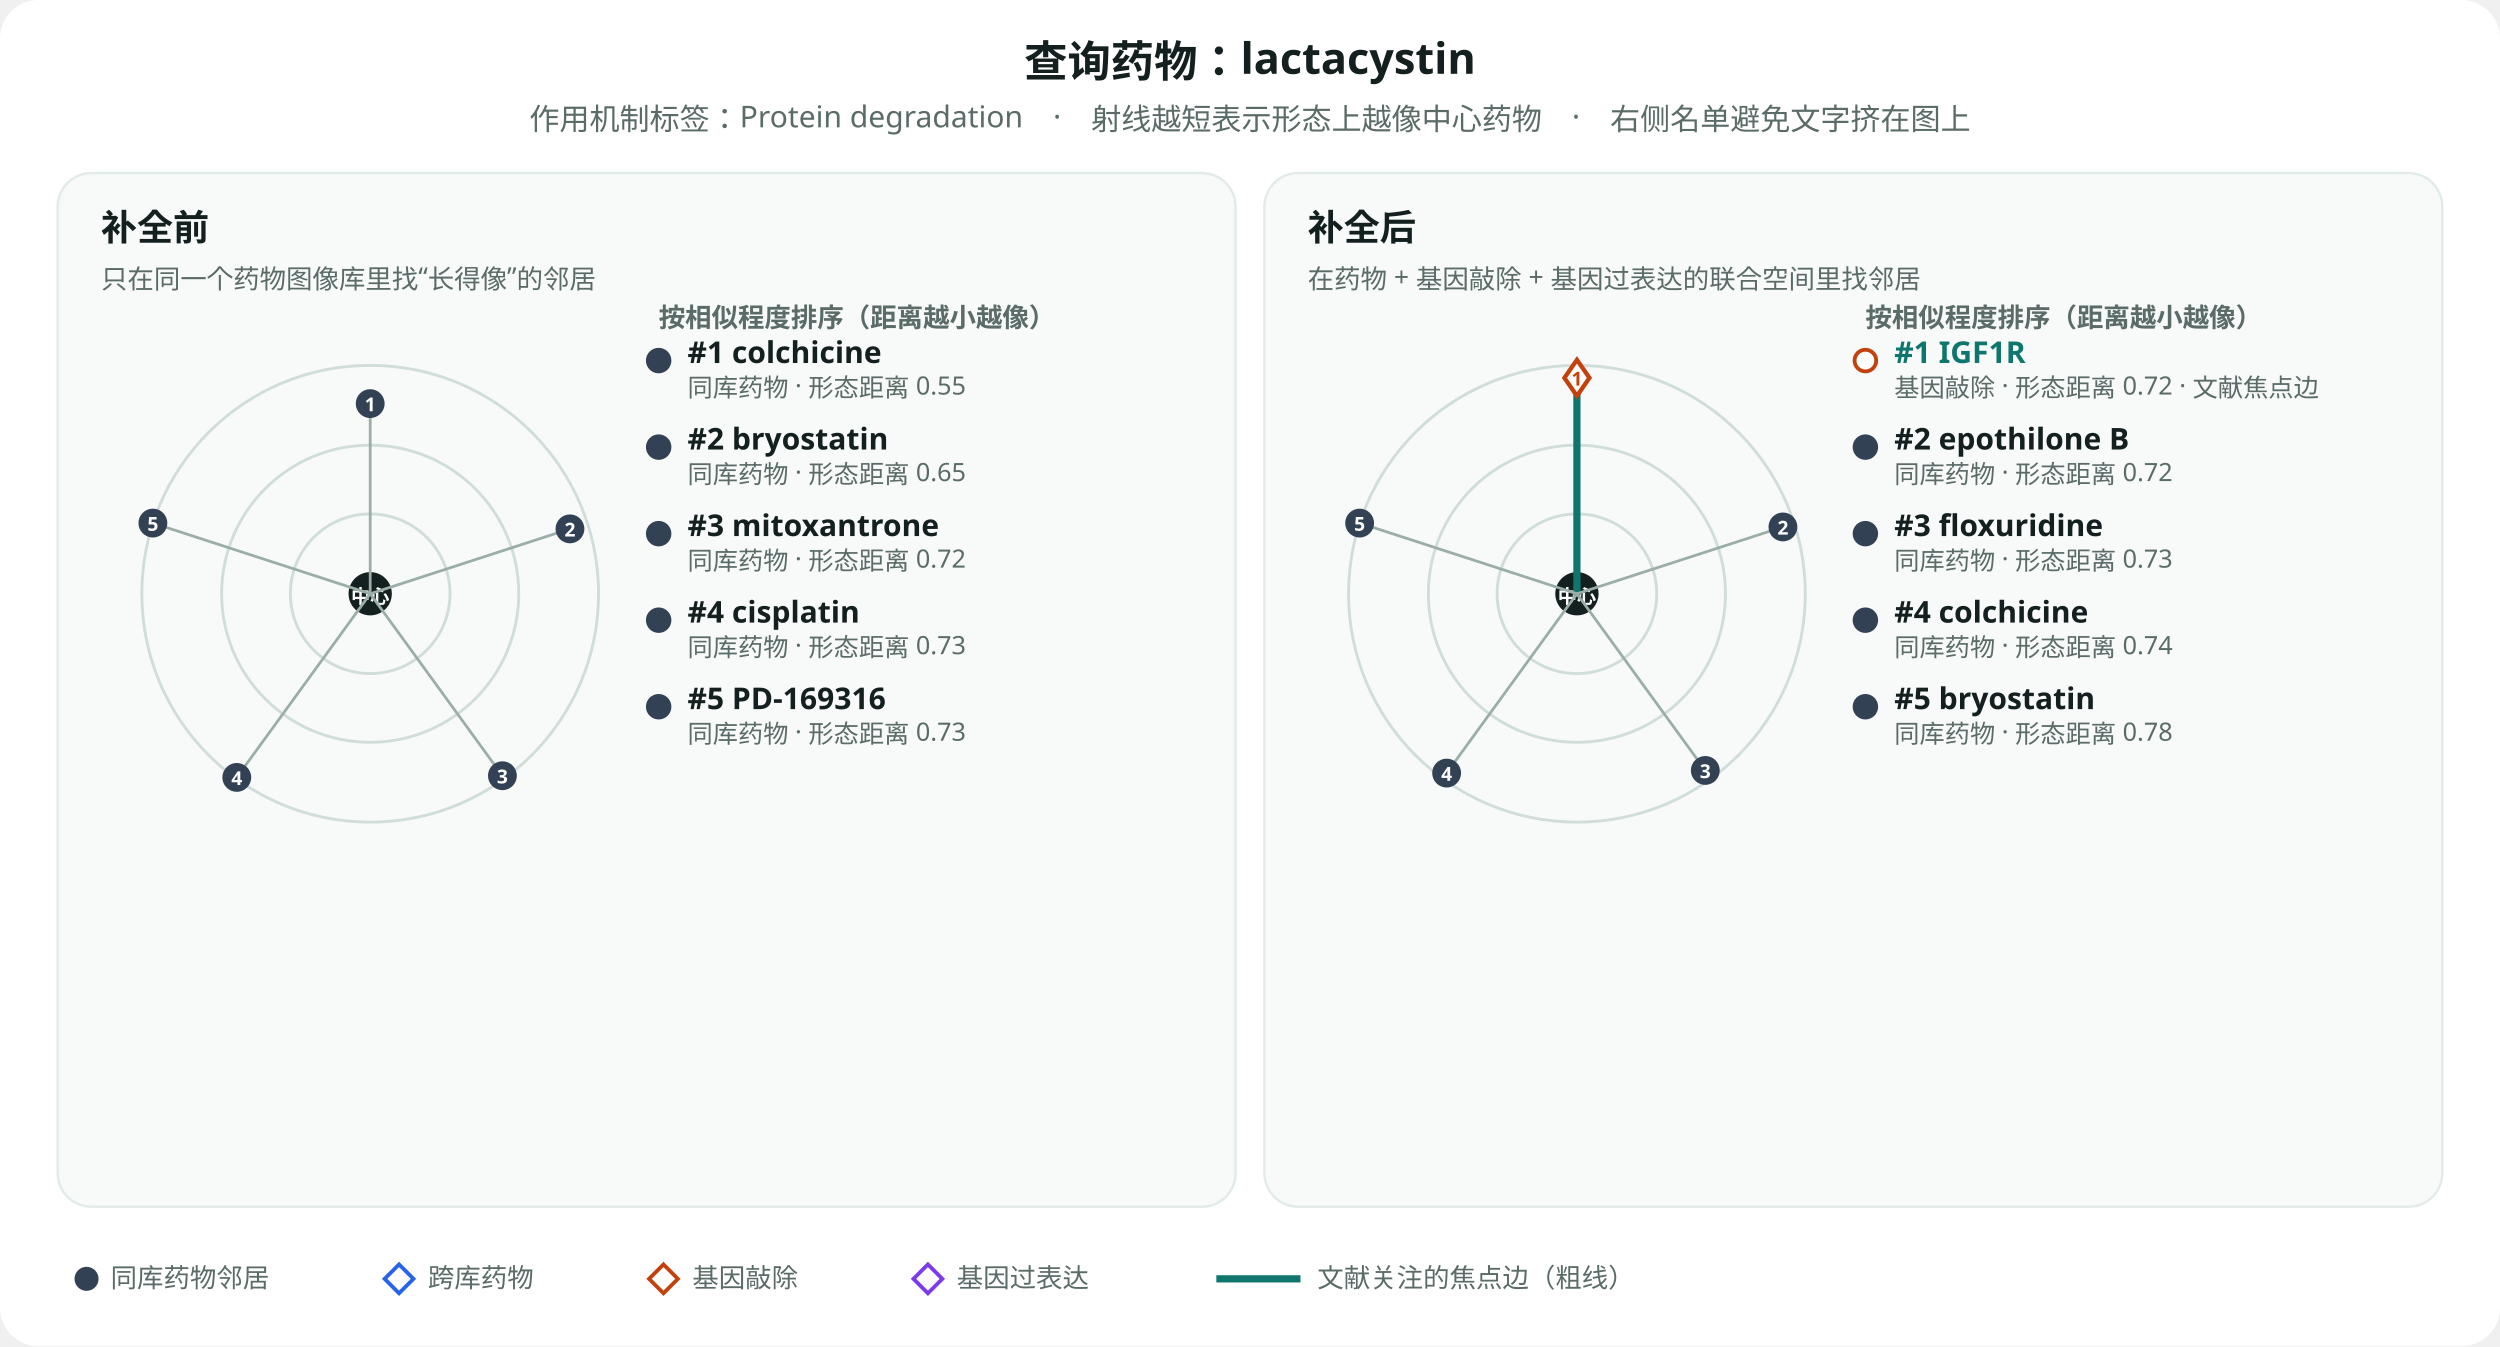
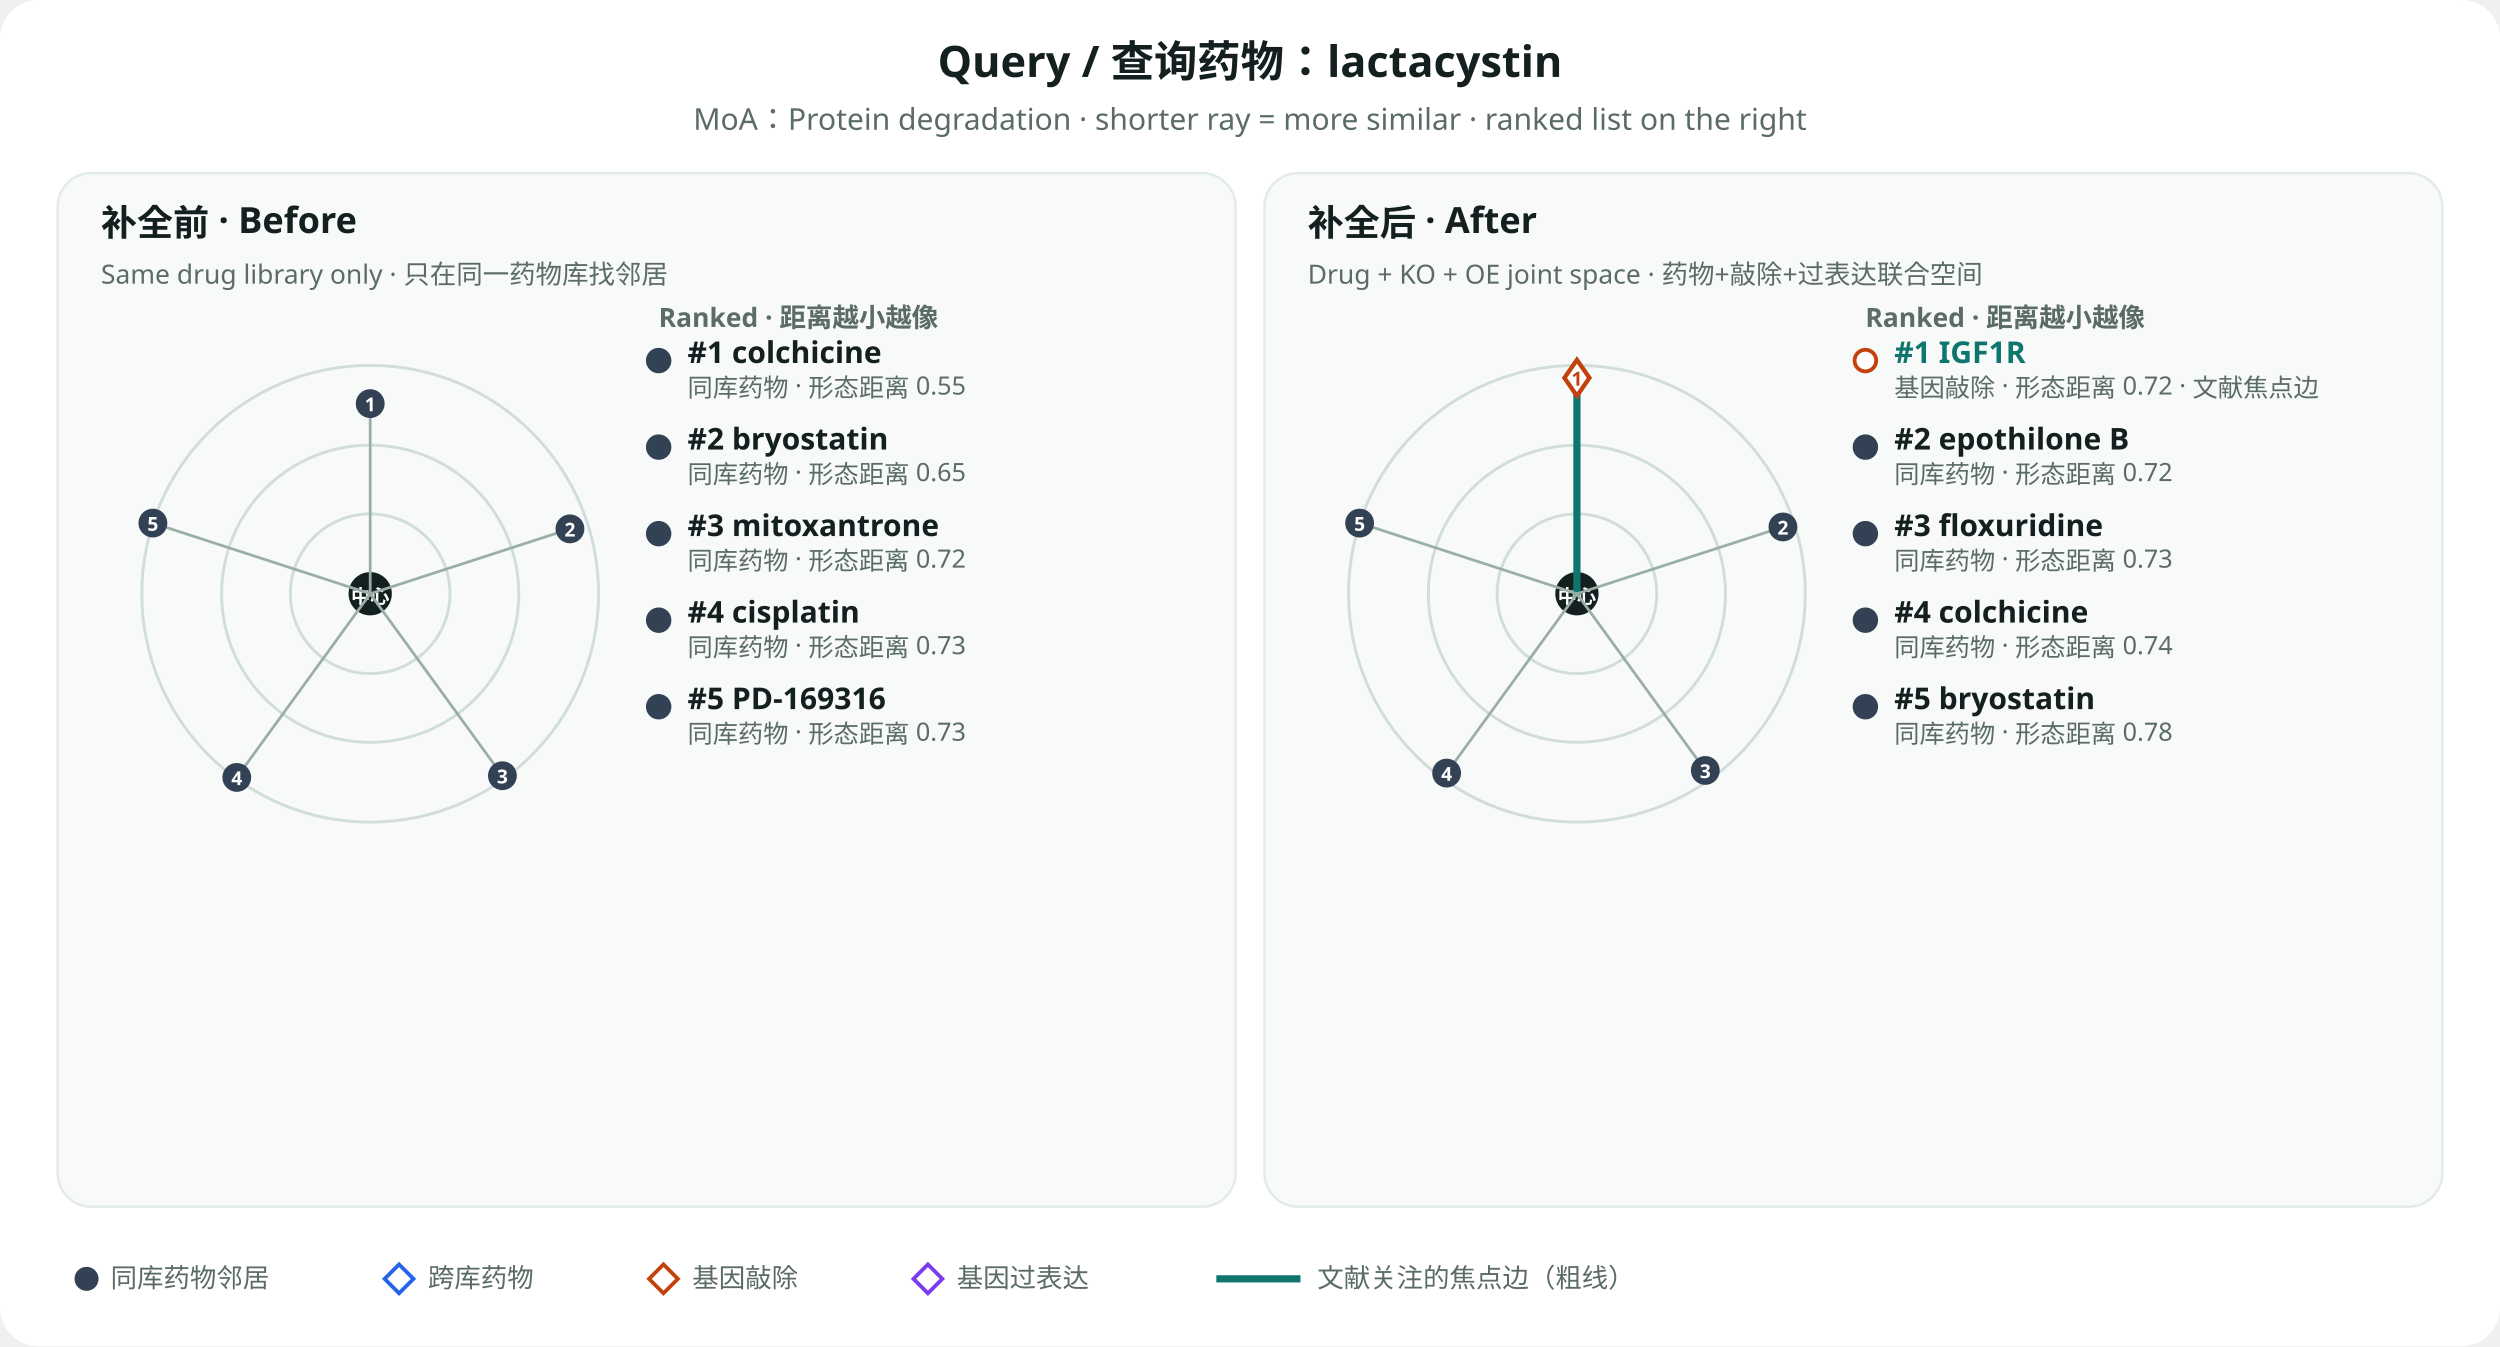
<svg xmlns="http://www.w3.org/2000/svg" width="1040" height="560" viewBox="0 0 1040 560" font-family="Sora, 'Noto Sans SC', 'PingFang SC', 'Microsoft YaHei', sans-serif">
  <rect width="100%" height="100%" rx="16" fill="#ffffff" />
  <text x="520.0" y="32" text-anchor="middle" font-size="18" font-weight="700" fill="#14201f">
-       查询药物：lactacystin
+       Query / 查询药物：lactacystin
    </text>
  <text x="520.0" y="54" text-anchor="middle" font-size="12.5" fill="#5a6b68">
-       作用机制标签：Protein degradation　·　射线越短表示形态上越像中心药物　·　右侧名单避免文字挤在图上
+       MoA：Protein degradation · shorter ray = more similar · ranked list on the right
    </text>
  <rect x="24" y="72" width="490" height="430" rx="14" fill="#f7faf9" stroke="#e2ebe7" />
-   <text x="42" y="100" font-size="15" font-weight="700" fill="#14201f">补全前</text>
-   <text x="42" y="120" font-size="11" fill="#5a6b68">只在同一个药物图像库里找“长得像”的邻居</text>
+   <text x="42" y="98" font-size="15" font-weight="700" fill="#14201f">补全前 · Before</text>
+   <text x="42" y="118" font-size="11" fill="#5a6b68">Same drug library only · 只在同一药物库找邻居</text>
  <circle cx="154" cy="247" r="33.2" fill="none" stroke="#d0ddd8" stroke-width="1.2" />
  <circle cx="154" cy="247" r="61.8" fill="none" stroke="#d0ddd8" stroke-width="1.2" />
  <circle cx="154" cy="247" r="95.0" fill="none" stroke="#d0ddd8" stroke-width="1.2" />
  <circle cx="154" cy="247" r="9" fill="#14201f" />
  <text x="154" y="251" text-anchor="middle" font-size="8" fill="#fff" font-weight="700">中心</text>
-   <text x="274" y="136" font-size="11" font-weight="650" fill="#5a6b68">按相似程度排序（距离越小越像）</text>
+   <text x="274" y="136" font-size="11" font-weight="650" fill="#5a6b68">Ranked · 距离越小越像</text>
  <line x1="154" y1="247" x2="154.0" y2="167.9" stroke="#9aada7" stroke-width="1.15" stroke-linecap="round" />
  <circle cx="154.0" cy="167.9" r="6" fill="#334155" />
  <text x="154.0" y="171.1" text-anchor="middle" font-size="8" fill="#fff" font-weight="700">1</text>
  <circle cx="274" cy="150" r="4.5" fill="#334155" stroke="#334155" stroke-width="1.6" />
  <text x="286" y="151" font-size="12.5" font-weight="550" fill="#14201f">#1  colchicine</text>
  <text x="286" y="165" font-size="10.5" fill="#5a6b68">同库药物 · 形态距离 0.55</text>
  <line x1="154" y1="247" x2="237.1" y2="220.0" stroke="#9aada7" stroke-width="1.15" stroke-linecap="round" />
  <circle cx="237.1" cy="220.0" r="6" fill="#334155" />
  <text x="237.1" y="223.2" text-anchor="middle" font-size="8" fill="#fff" font-weight="700">2</text>
  <circle cx="274" cy="186" r="4.5" fill="#334155" stroke="#334155" stroke-width="1.6" />
  <text x="286" y="187" font-size="12.5" font-weight="550" fill="#14201f">#2  bryostatin</text>
  <text x="286" y="201" font-size="10.5" fill="#5a6b68">同库药物 · 形态距离 0.65</text>
  <line x1="154" y1="247" x2="209.0" y2="322.7" stroke="#9aada7" stroke-width="1.15" stroke-linecap="round" />
  <circle cx="209.0" cy="322.7" r="6" fill="#334155" />
  <text x="209.0" y="325.9" text-anchor="middle" font-size="8" fill="#fff" font-weight="700">3</text>
  <circle cx="274" cy="222" r="4.5" fill="#334155" stroke="#334155" stroke-width="1.6" />
  <text x="286" y="223" font-size="12.5" font-weight="550" fill="#14201f">#3  mitoxantrone</text>
  <text x="286" y="237" font-size="10.5" fill="#5a6b68">同库药物 · 形态距离 0.72</text>
  <line x1="154" y1="247" x2="98.5" y2="323.4" stroke="#9aada7" stroke-width="1.15" stroke-linecap="round" />
  <circle cx="98.5" cy="323.4" r="6" fill="#334155" />
  <text x="98.5" y="326.6" text-anchor="middle" font-size="8" fill="#fff" font-weight="700">4</text>
  <circle cx="274" cy="258" r="4.5" fill="#334155" stroke="#334155" stroke-width="1.6" />
  <text x="286" y="259" font-size="12.5" font-weight="550" fill="#14201f">#4  cisplatin</text>
  <text x="286" y="273" font-size="10.5" fill="#5a6b68">同库药物 · 形态距离 0.73</text>
  <line x1="154" y1="247" x2="63.6" y2="217.6" stroke="#9aada7" stroke-width="1.15" stroke-linecap="round" />
  <circle cx="63.6" cy="217.6" r="6" fill="#334155" />
  <text x="63.6" y="220.8" text-anchor="middle" font-size="8" fill="#fff" font-weight="700">5</text>
  <circle cx="274" cy="294" r="4.5" fill="#334155" stroke="#334155" stroke-width="1.6" />
  <text x="286" y="295" font-size="12.5" font-weight="550" fill="#14201f">#5  PD-169316</text>
  <text x="286" y="309" font-size="10.5" fill="#5a6b68">同库药物 · 形态距离 0.73</text>
  <rect x="526" y="72" width="490" height="430" rx="14" fill="#f7faf9" stroke="#e2ebe7" />
-   <text x="544" y="100" font-size="15" font-weight="700" fill="#14201f">补全后</text>
-   <text x="544" y="120" font-size="11" fill="#5a6b68">在药物 + 基因敲除 + 基因过表达的联合空间里找邻居</text>
+   <text x="544" y="98" font-size="15" font-weight="700" fill="#14201f">补全后 · After</text>
+   <text x="544" y="118" font-size="11" fill="#5a6b68">Drug + KO + OE joint space · 药物+敲除+过表达联合空间</text>
  <circle cx="656" cy="247" r="33.2" fill="none" stroke="#d0ddd8" stroke-width="1.2" />
  <circle cx="656" cy="247" r="61.8" fill="none" stroke="#d0ddd8" stroke-width="1.2" />
  <circle cx="656" cy="247" r="95.0" fill="none" stroke="#d0ddd8" stroke-width="1.2" />
  <circle cx="656" cy="247" r="9" fill="#14201f" />
  <text x="656" y="251" text-anchor="middle" font-size="8" fill="#fff" font-weight="700">中心</text>
-   <text x="776" y="136" font-size="11" font-weight="650" fill="#5a6b68">按相似程度排序（距离越小越像）</text>
+   <text x="776" y="136" font-size="11" font-weight="650" fill="#5a6b68">Ranked · 距离越小越像</text>
  <line x1="656" y1="247" x2="656.0" y2="157.2" stroke="#0f766e" stroke-width="3.0" stroke-linecap="round" />
  <polygon points="656.0,149.7 661.2,157.2 656.0,164.7 650.8,157.2" fill="#ffffff" stroke="#c2410c" stroke-width="1.8" />
  <text x="656.0" y="160.4" text-anchor="middle" font-size="8" fill="#c2410c" font-weight="700">1</text>
  <circle cx="776" cy="150" r="4.5" fill="#ffffff" stroke="#c2410c" stroke-width="1.6" />
  <text x="788" y="151" font-size="12.5" font-weight="700" fill="#0f766e">#1  IGF1R</text>
  <text x="788" y="165" font-size="10.5" fill="#5a6b68">基因敲除 · 形态距离 0.72 · 文献焦点边</text>
  <line x1="656" y1="247" x2="741.7" y2="219.2" stroke="#9aada7" stroke-width="1.15" stroke-linecap="round" />
  <circle cx="741.7" cy="219.2" r="6" fill="#334155" />
  <text x="741.7" y="222.4" text-anchor="middle" font-size="8" fill="#fff" font-weight="700">2</text>
  <circle cx="776" cy="186" r="4.5" fill="#334155" stroke="#334155" stroke-width="1.6" />
  <text x="788" y="187" font-size="12.5" font-weight="550" fill="#14201f">#2  epothilone B</text>
  <text x="788" y="201" font-size="10.5" fill="#5a6b68">同库药物 · 形态距离 0.72</text>
  <line x1="656" y1="247" x2="709.4" y2="320.5" stroke="#9aada7" stroke-width="1.15" stroke-linecap="round" />
  <circle cx="709.4" cy="320.5" r="6" fill="#334155" />
  <text x="709.4" y="323.7" text-anchor="middle" font-size="8" fill="#fff" font-weight="700">3</text>
  <circle cx="776" cy="222" r="4.5" fill="#334155" stroke="#334155" stroke-width="1.6" />
  <text x="788" y="223" font-size="12.5" font-weight="550" fill="#14201f">#3  floxuridine</text>
  <text x="788" y="237" font-size="10.5" fill="#5a6b68">同库药物 · 形态距离 0.73</text>
  <line x1="656" y1="247" x2="601.8" y2="321.6" stroke="#9aada7" stroke-width="1.15" stroke-linecap="round" />
  <circle cx="601.8" cy="321.6" r="6" fill="#334155" />
  <text x="601.8" y="324.8" text-anchor="middle" font-size="8" fill="#fff" font-weight="700">4</text>
  <circle cx="776" cy="258" r="4.5" fill="#334155" stroke="#334155" stroke-width="1.6" />
  <text x="788" y="259" font-size="12.5" font-weight="550" fill="#14201f">#4  colchicine</text>
  <text x="788" y="273" font-size="10.5" fill="#5a6b68">同库药物 · 形态距离 0.74</text>
  <line x1="656" y1="247" x2="565.6" y2="217.6" stroke="#9aada7" stroke-width="1.15" stroke-linecap="round" />
  <circle cx="565.6" cy="217.6" r="6" fill="#334155" />
  <text x="565.6" y="220.8" text-anchor="middle" font-size="8" fill="#fff" font-weight="700">5</text>
  <circle cx="776" cy="294" r="4.5" fill="#334155" stroke="#334155" stroke-width="1.6" />
  <text x="788" y="295" font-size="12.5" font-weight="550" fill="#14201f">#5  bryostatin</text>
  <text x="788" y="309" font-size="10.5" fill="#5a6b68">同库药物 · 形态距离 0.78</text>
  <g transform="translate(36,532)">
    <circle cx="0" cy="0" r="5" fill="#334155" />
    <text x="10" y="3.5" font-size="11" fill="#5a6b68">同库药物邻居</text>
    <polygon points="130,-6 136,0 130,6 124,0" fill="none" stroke="#2563eb" stroke-width="1.6" />
    <text x="142" y="3.5" font-size="11" fill="#5a6b68">跨库药物</text>
    <polygon points="240,-6 246,0 240,6 234,0" fill="none" stroke="#c2410c" stroke-width="1.6" />
    <text x="252" y="3.5" font-size="11" fill="#5a6b68">基因敲除</text>
    <polygon points="350,-6 356,0 350,6 344,0" fill="none" stroke="#7c3aed" stroke-width="1.6" />
    <text x="362" y="3.5" font-size="11" fill="#5a6b68">基因过表达</text>
    <line x1="470" y1="0" x2="505" y2="0" stroke="#0f766e" stroke-width="3" />
    <text x="512" y="3.5" font-size="11" fill="#5a6b68">文献关注的焦点边（粗线）</text>
  </g>
</svg>
